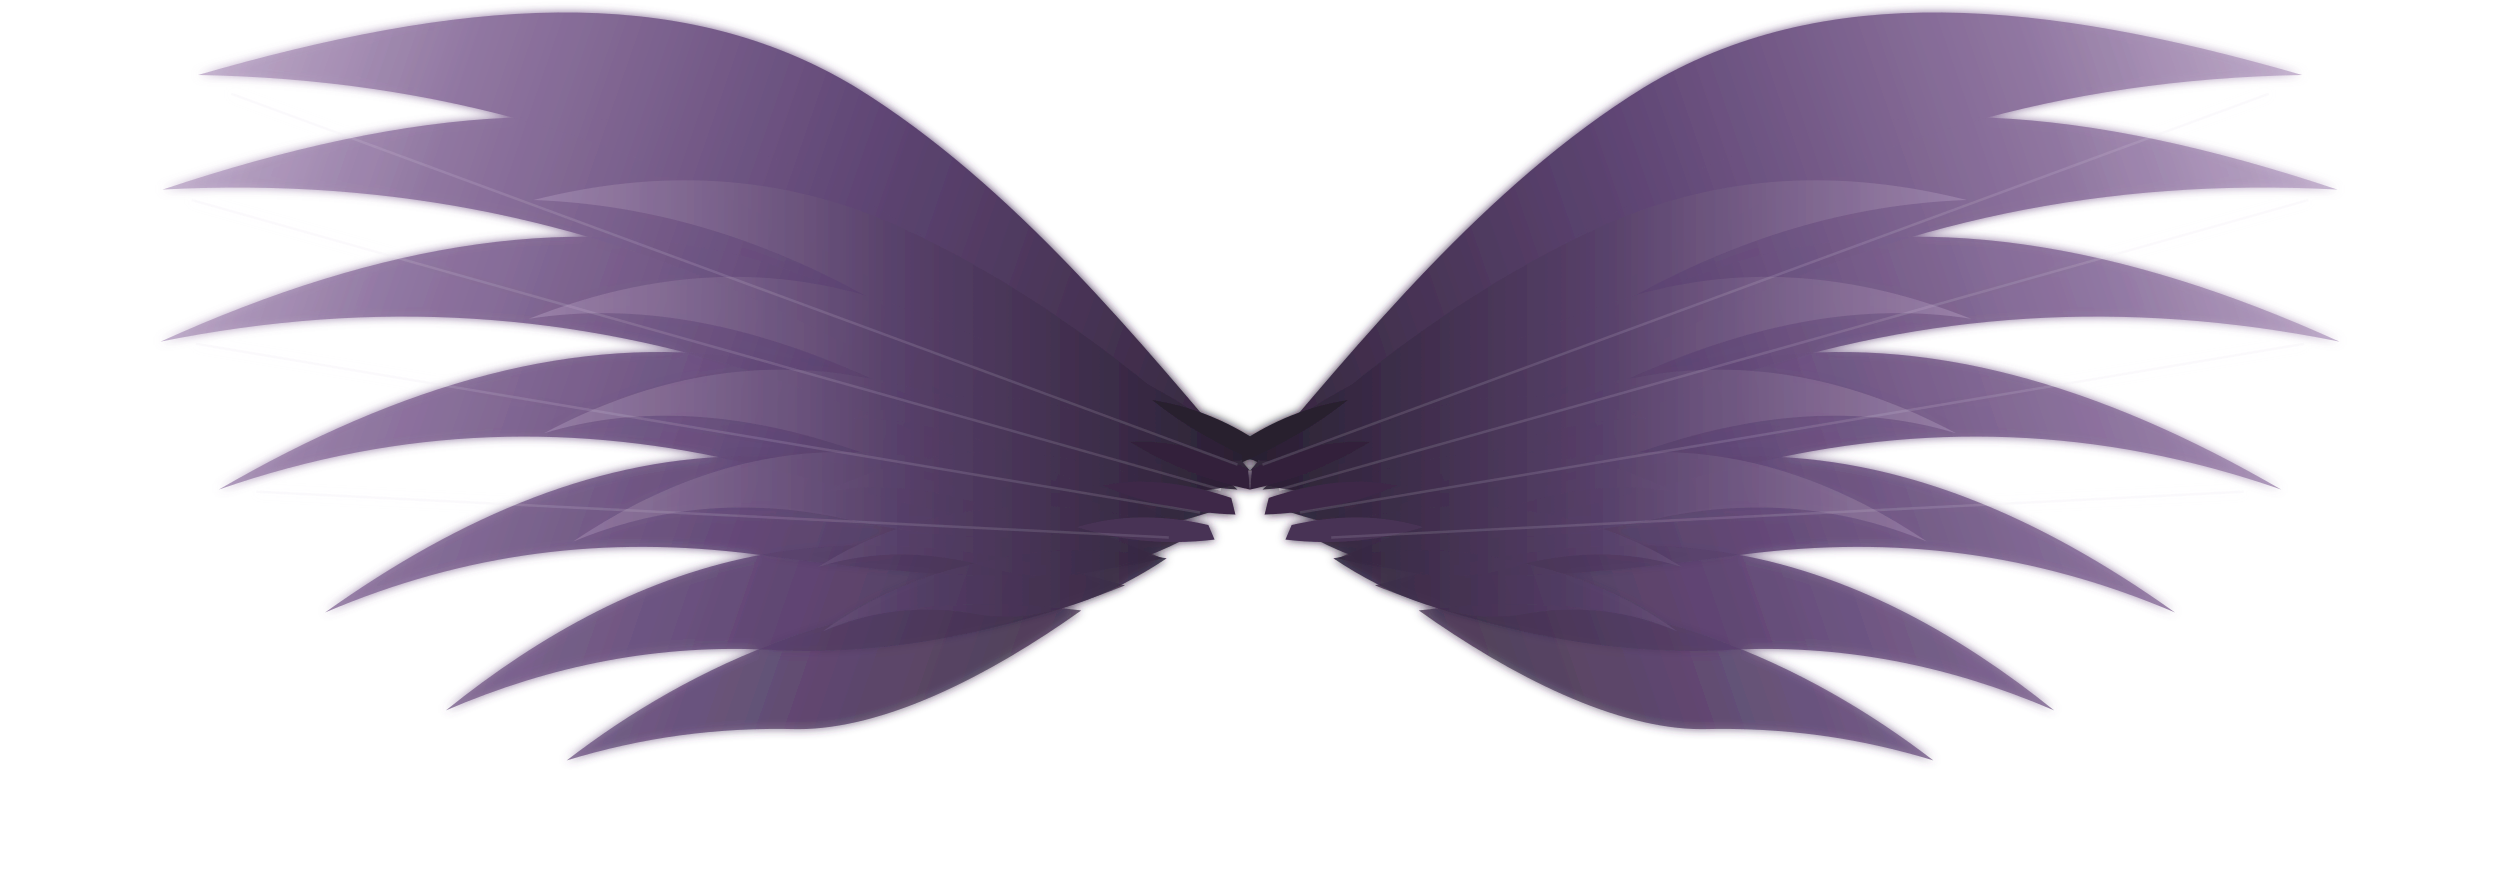
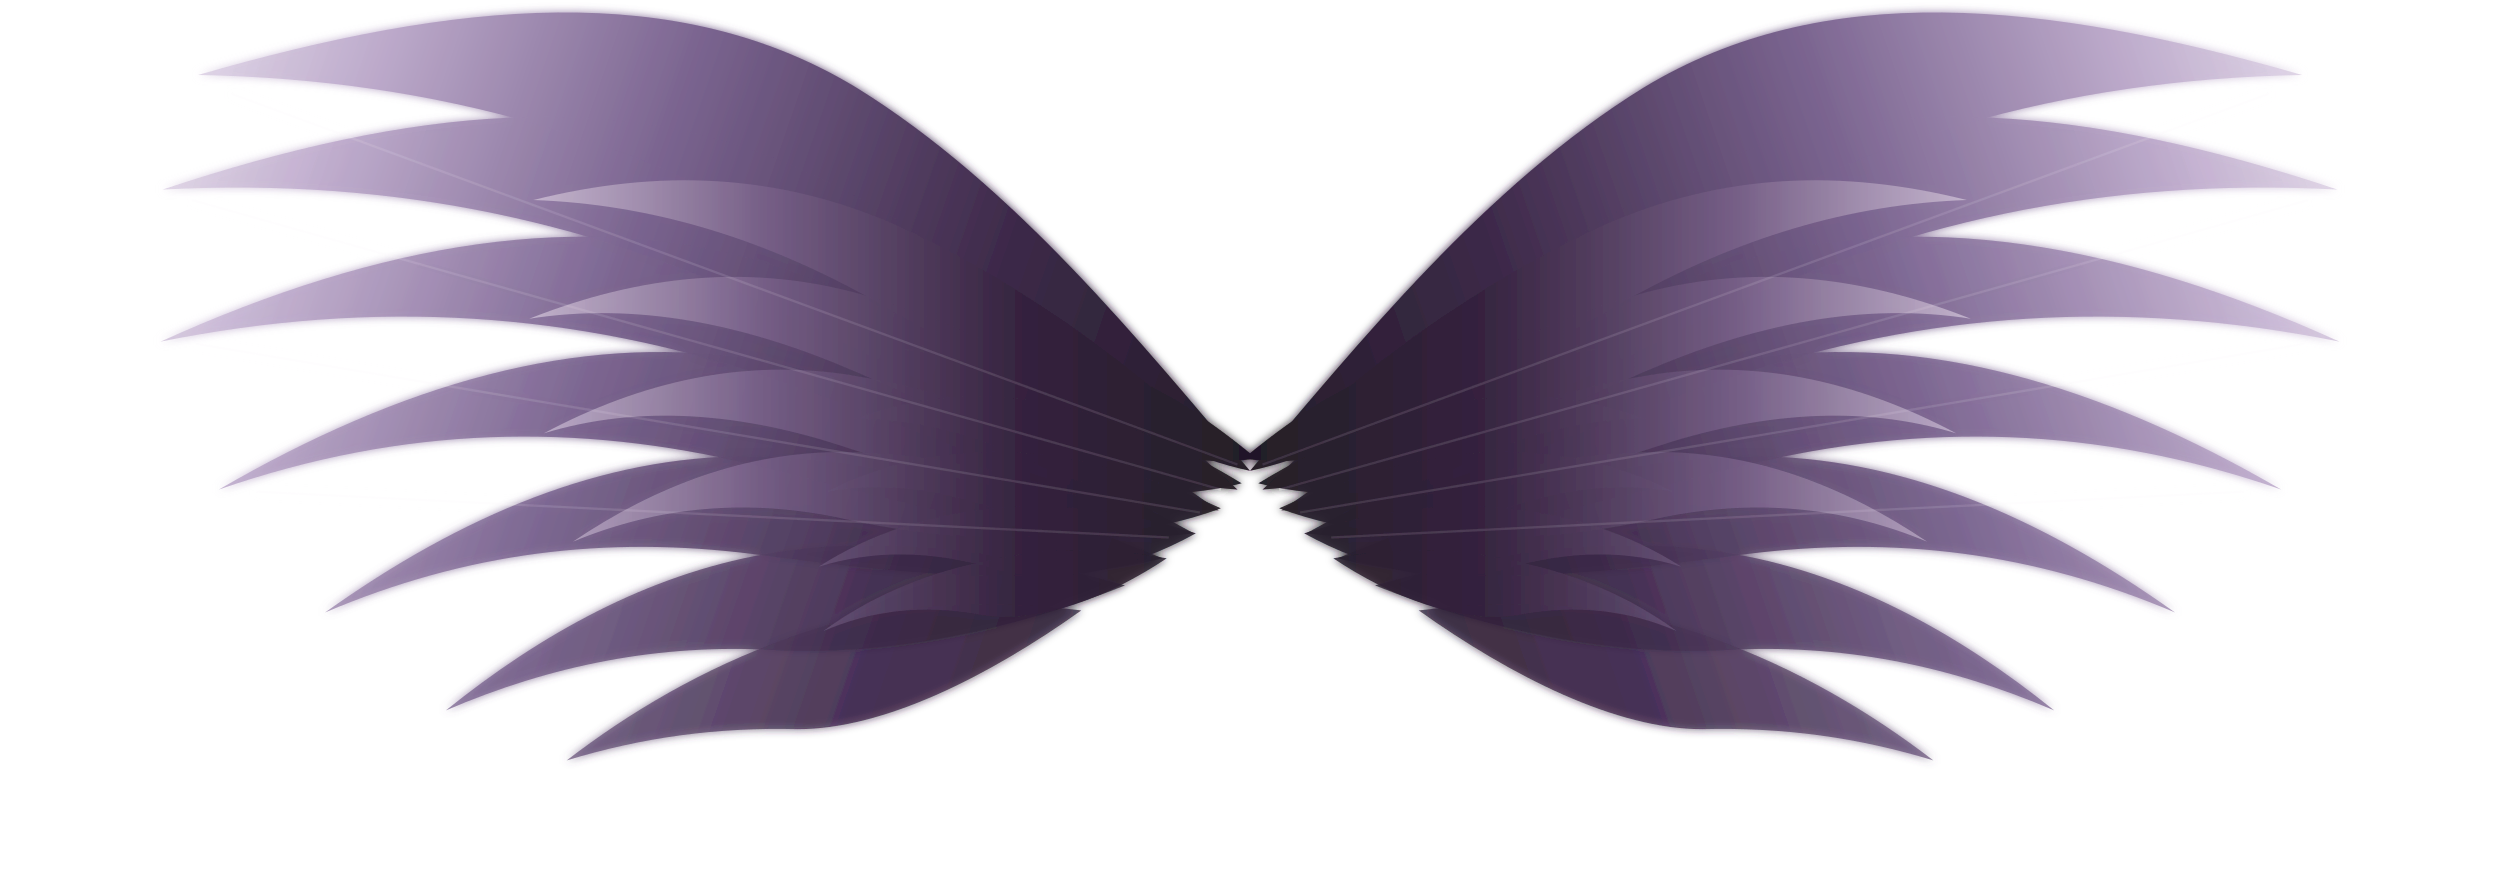
<svg xmlns="http://www.w3.org/2000/svg" viewBox="0 0 1200 430" fill="none">
  <defs>
    <linearGradient id="f" x1="600" y1="230" x2="50" y2="40" gradientUnits="userSpaceOnUse">
-       <stop stop-color="#211329" />
-       <stop offset=".38" stop-color="#513568" />
-       <stop offset=".72" stop-color="#876b99" />
-       <stop offset="1" stop-color="#c7b3d1" stop-opacity=".75" />
+       <stop stop-color="#120817" />
+       <stop offset=".25" stop-color="#2c1739" />
+       <stop offset=".55" stop-color="#705887" />
+       <stop offset=".8" stop-color="#b9a5c8" />
+       <stop offset="1" stop-color="#eee7f2" stop-opacity=".92" />
    </linearGradient>
    <linearGradient id="c" x1="600" y1="230" x2="250" y2="230" gradientUnits="userSpaceOnUse">
-       <stop stop-color="#170c20" />
-       <stop offset=".48" stop-color="#49305d" />
-       <stop offset="1" stop-color="#9b80aa" stop-opacity=".78" />
+       <stop stop-color="#100614" />
+       <stop offset=".32" stop-color="#25112f" />
+       <stop offset=".67" stop-color="#6b527d" />
+       <stop offset="1" stop-color="#c9b9d2" stop-opacity=".88" />
    </linearGradient>
    <filter id="g" x="-15%" y="-25%" width="130%" height="160%">
-       <feGaussianBlur stdDeviation="2.4" result="b" />
+       <feGaussianBlur stdDeviation="2.1" result="b" />
      <feMerge>
        <feMergeNode in="b" />
        <feMergeNode in="SourceGraphic" />
      </feMerge>
    </filter>
  </defs>
  <g filter="url(#g)" opacity=".92">
    <g id="L">
      <path d="M600 226C548 165 487 89 411 42C325 -10 220 0 95 36C211 38 310 68 399 122C480 171 548 215 600 226Z" fill="url(#f)" />
      <path d="M594 235C535 181 467 119 386 82C299 42 198 51 78 91C190 85 290 107 382 153C467 195 535 231 594 235Z" fill="url(#f)" opacity=".96" />
      <path d="M585 245C520 200 449 151 367 126C280 100 183 116 77 164C181 143 276 150 369 181C454 210 521 245 585 245Z" fill="url(#f)" opacity=".92" />
      <path d="M573 256C507 220 436 184 358 172C277 160 193 184 105 235C194 204 278 203 361 223C439 242 509 264 573 256Z" fill="url(#f)" opacity=".88" />
      <path d="M558 268C495 242 429 220 359 219C289 219 222 247 156 294C224 265 291 257 362 266C430 275 497 283 558 268Z" fill="url(#f)" opacity=".83" />
      <path d="M540 281C483 265 425 256 367 266C311 276 260 304 214 341C265 319 317 309 371 312C425 315 485 303 540 281Z" fill="url(#f)" opacity=".78" />
      <path d="M519 293C470 287 423 290 379 306C337 321 302 342 272 365C308 354 344 349 383 350C424 350 474 325 519 293Z" fill="url(#f)" opacity=".72" />
      <path d="M581 210C534 168 485 133 430 108C373 83 316 81 256 96C312 98 366 114 421 145C475 176 531 207 581 210Z" fill="url(#c)" />
      <path d="M570 222C521 187 471 158 416 142C361 126 307 132 254 153C305 145 357 155 412 179C466 203 520 226 570 222Z" fill="url(#c)" opacity=".96" />
      <path d="M557 235C508 207 459 188 408 180C357 172 308 183 261 208C307 194 356 198 407 215C457 232 509 242 557 235Z" fill="url(#c)" opacity=".92" />
      <path d="M543 248C496 228 450 217 404 217C358 217 315 233 275 260C316 243 359 239 405 249C451 259 499 263 543 248Z" fill="url(#c)" opacity=".88" />
      <path d="M603 220C574 196 547 180 517 170C489 161 461 161 434 168C462 171 489 181 516 198C545 216 574 225 603 220Z" fill="url(#c)" />
      <path d="M596 232C563 212 532 199 500 193C468 187 438 191 410 201C439 201 468 208 498 223C530 239 564 240 596 232Z" fill="url(#c)" opacity=".96" />
      <path d="M586 244C551 228 519 219 486 217C454 216 424 222 397 236C425 231 454 235 485 247C518 260 553 256 586 244Z" fill="url(#c)" opacity=".92" />
      <path d="M574 256C540 245 508 241 477 244C446 247 418 256 393 272C419 264 447 264 477 273C508 282 543 273 574 256Z" fill="url(#c)" opacity=".88" />
      <path d="M560 268C528 262 499 263 470 270C442 276 417 287 395 303C418 293 443 290 470 295C499 300 533 286 560 268Z" fill="url(#c)" opacity=".84" />
-       <path d="M604 222C584 213 568 204 553 192C572 195 589 202 604 212Z" fill="#160b1e" />
-       <path d="M600 235C577 230 558 222 542 212C562 211 581 216 599 225Z" fill="#21112b" />
-       <path d="M593 247C568 246 548 241 529 233C550 229 570 232 591 239Z" fill="#2d1938" />
-       <path d="M583 259C558 262 536 259 517 253C537 247 558 247 580 252Z" fill="#392247" />
-       <g stroke="#e2d7e8" stroke-opacity=".14" stroke-width="1.2">
+       <g stroke="#f3edf5" stroke-opacity=".12" stroke-width="1.1">
        <path d="M594 223L111 45" />
        <path d="M586 235L92 96" />
        <path d="M576 246L94 165" />
        <path d="M561 258L123 236" />
      </g>
    </g>
    <g transform="translate(1200 0) scale(-1 1)">
      <use href="#L" />
    </g>
  </g>
</svg>
